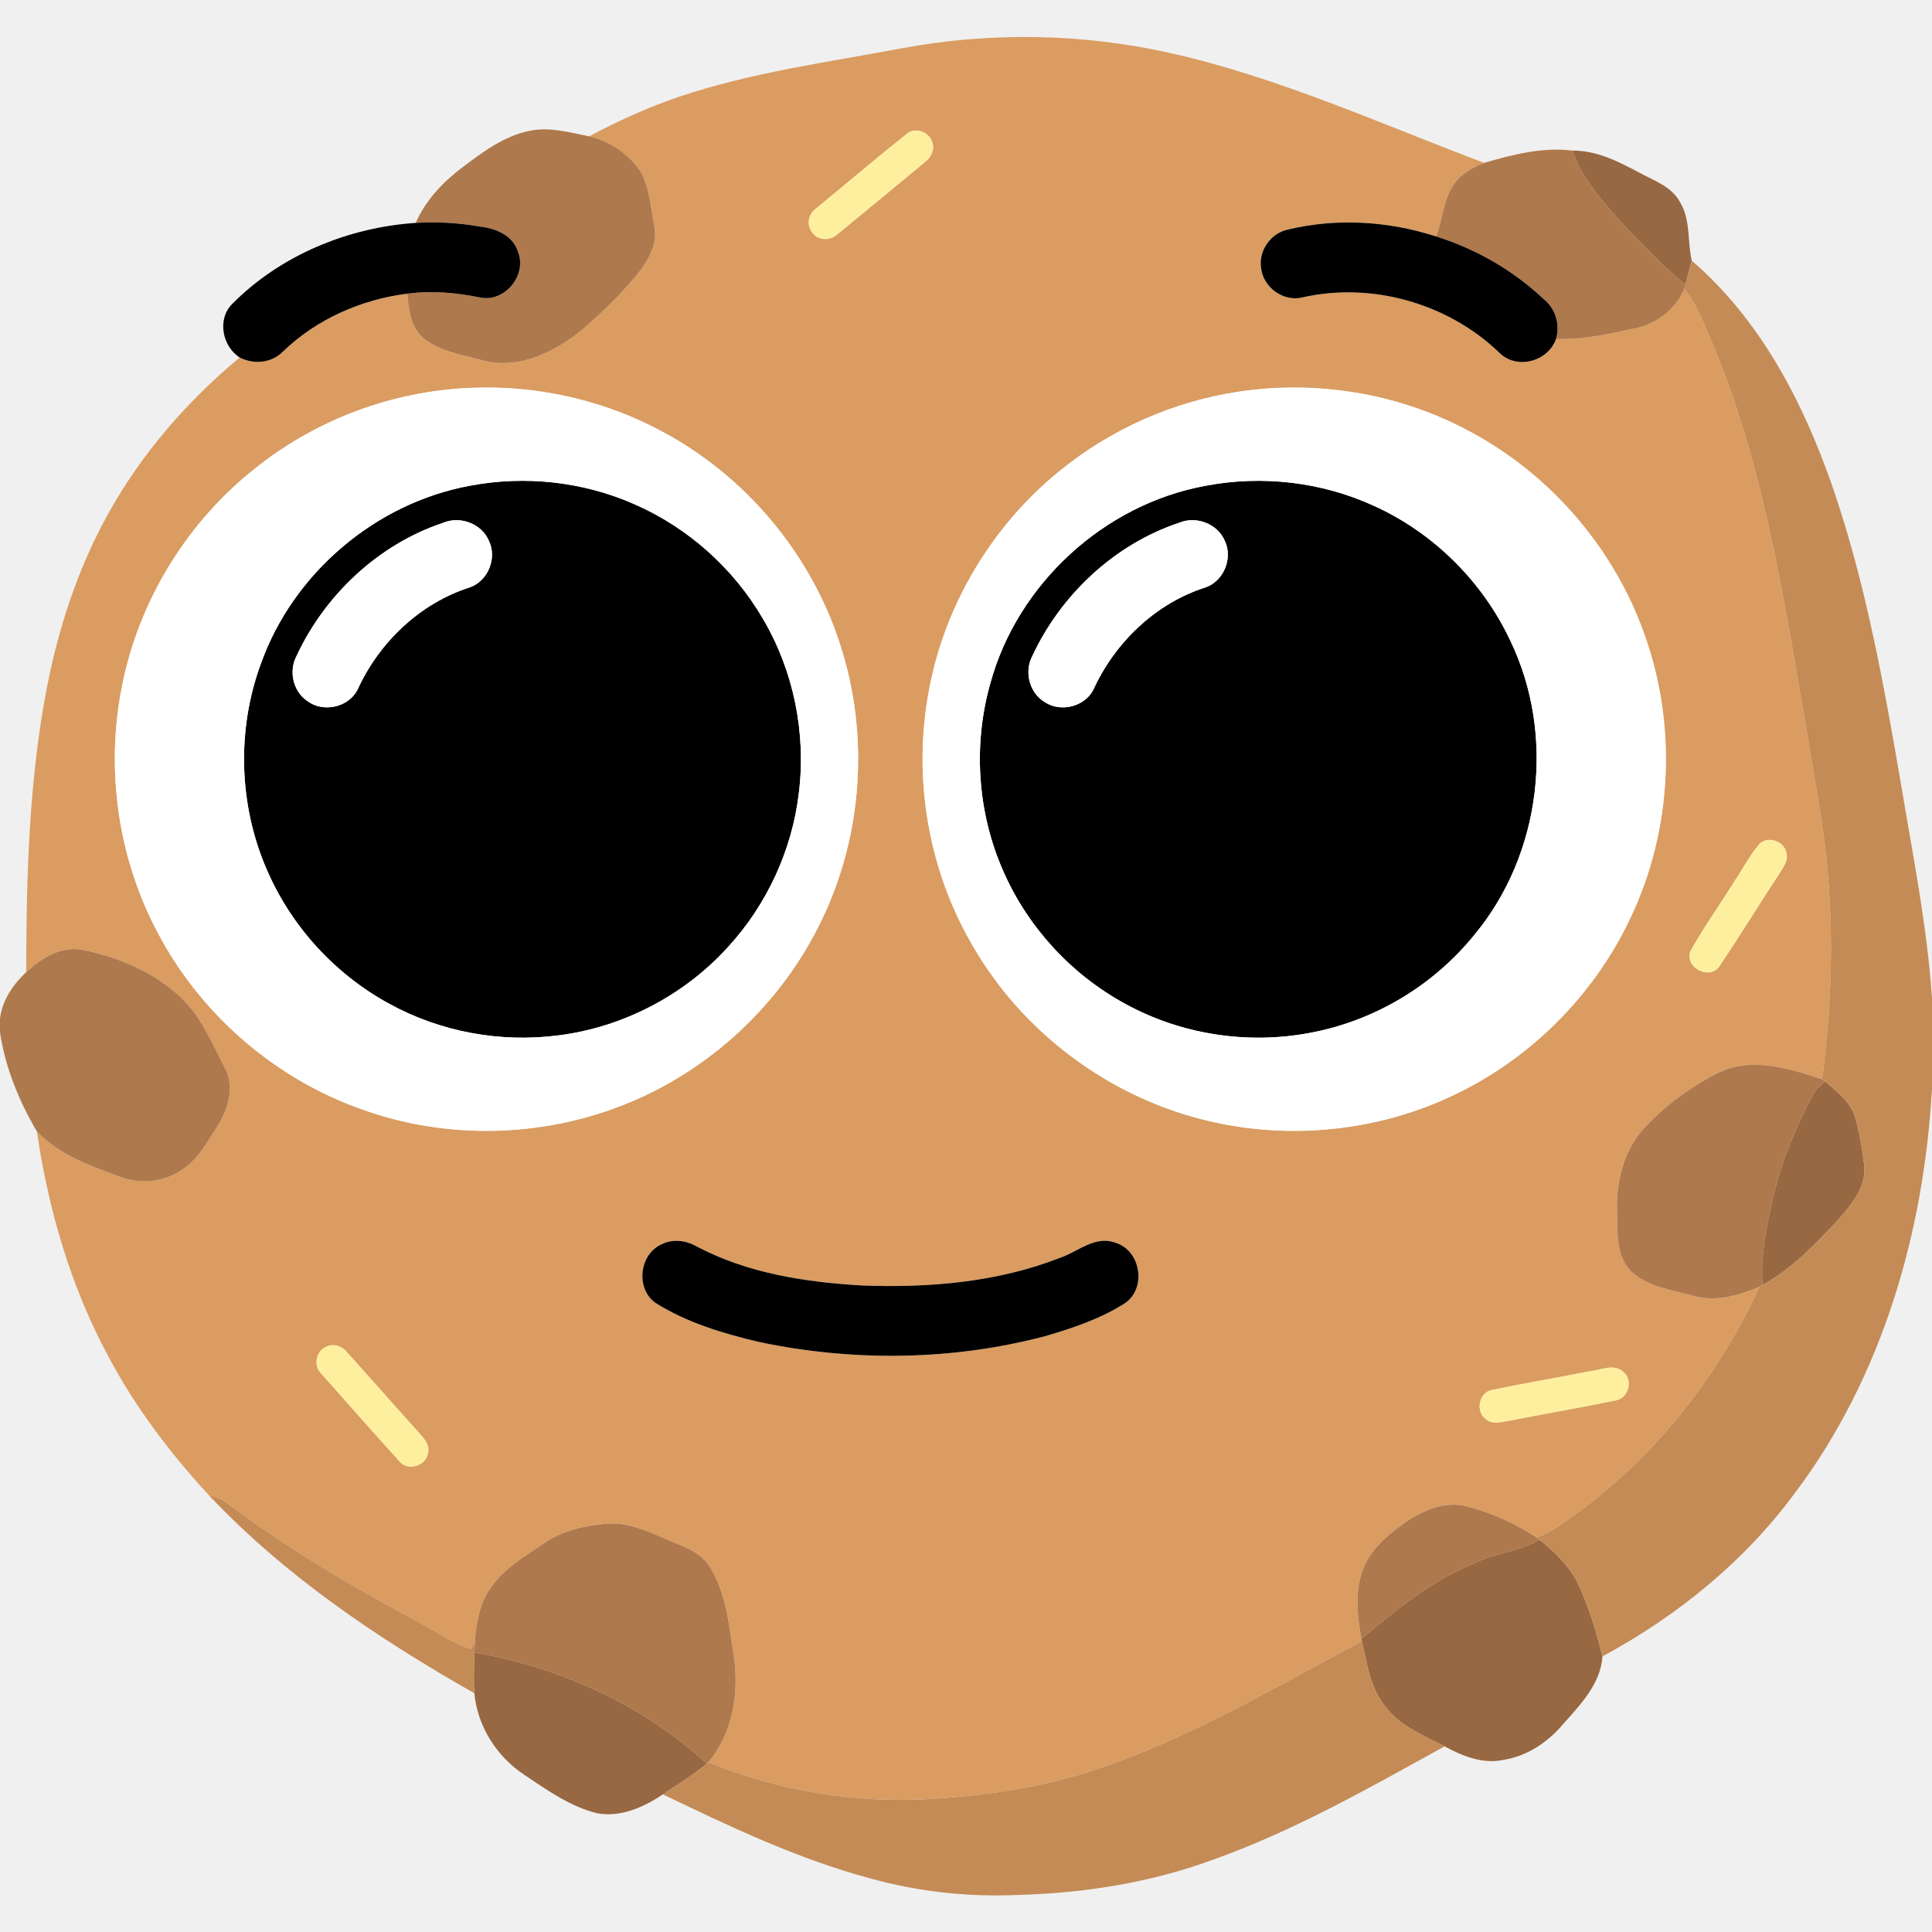
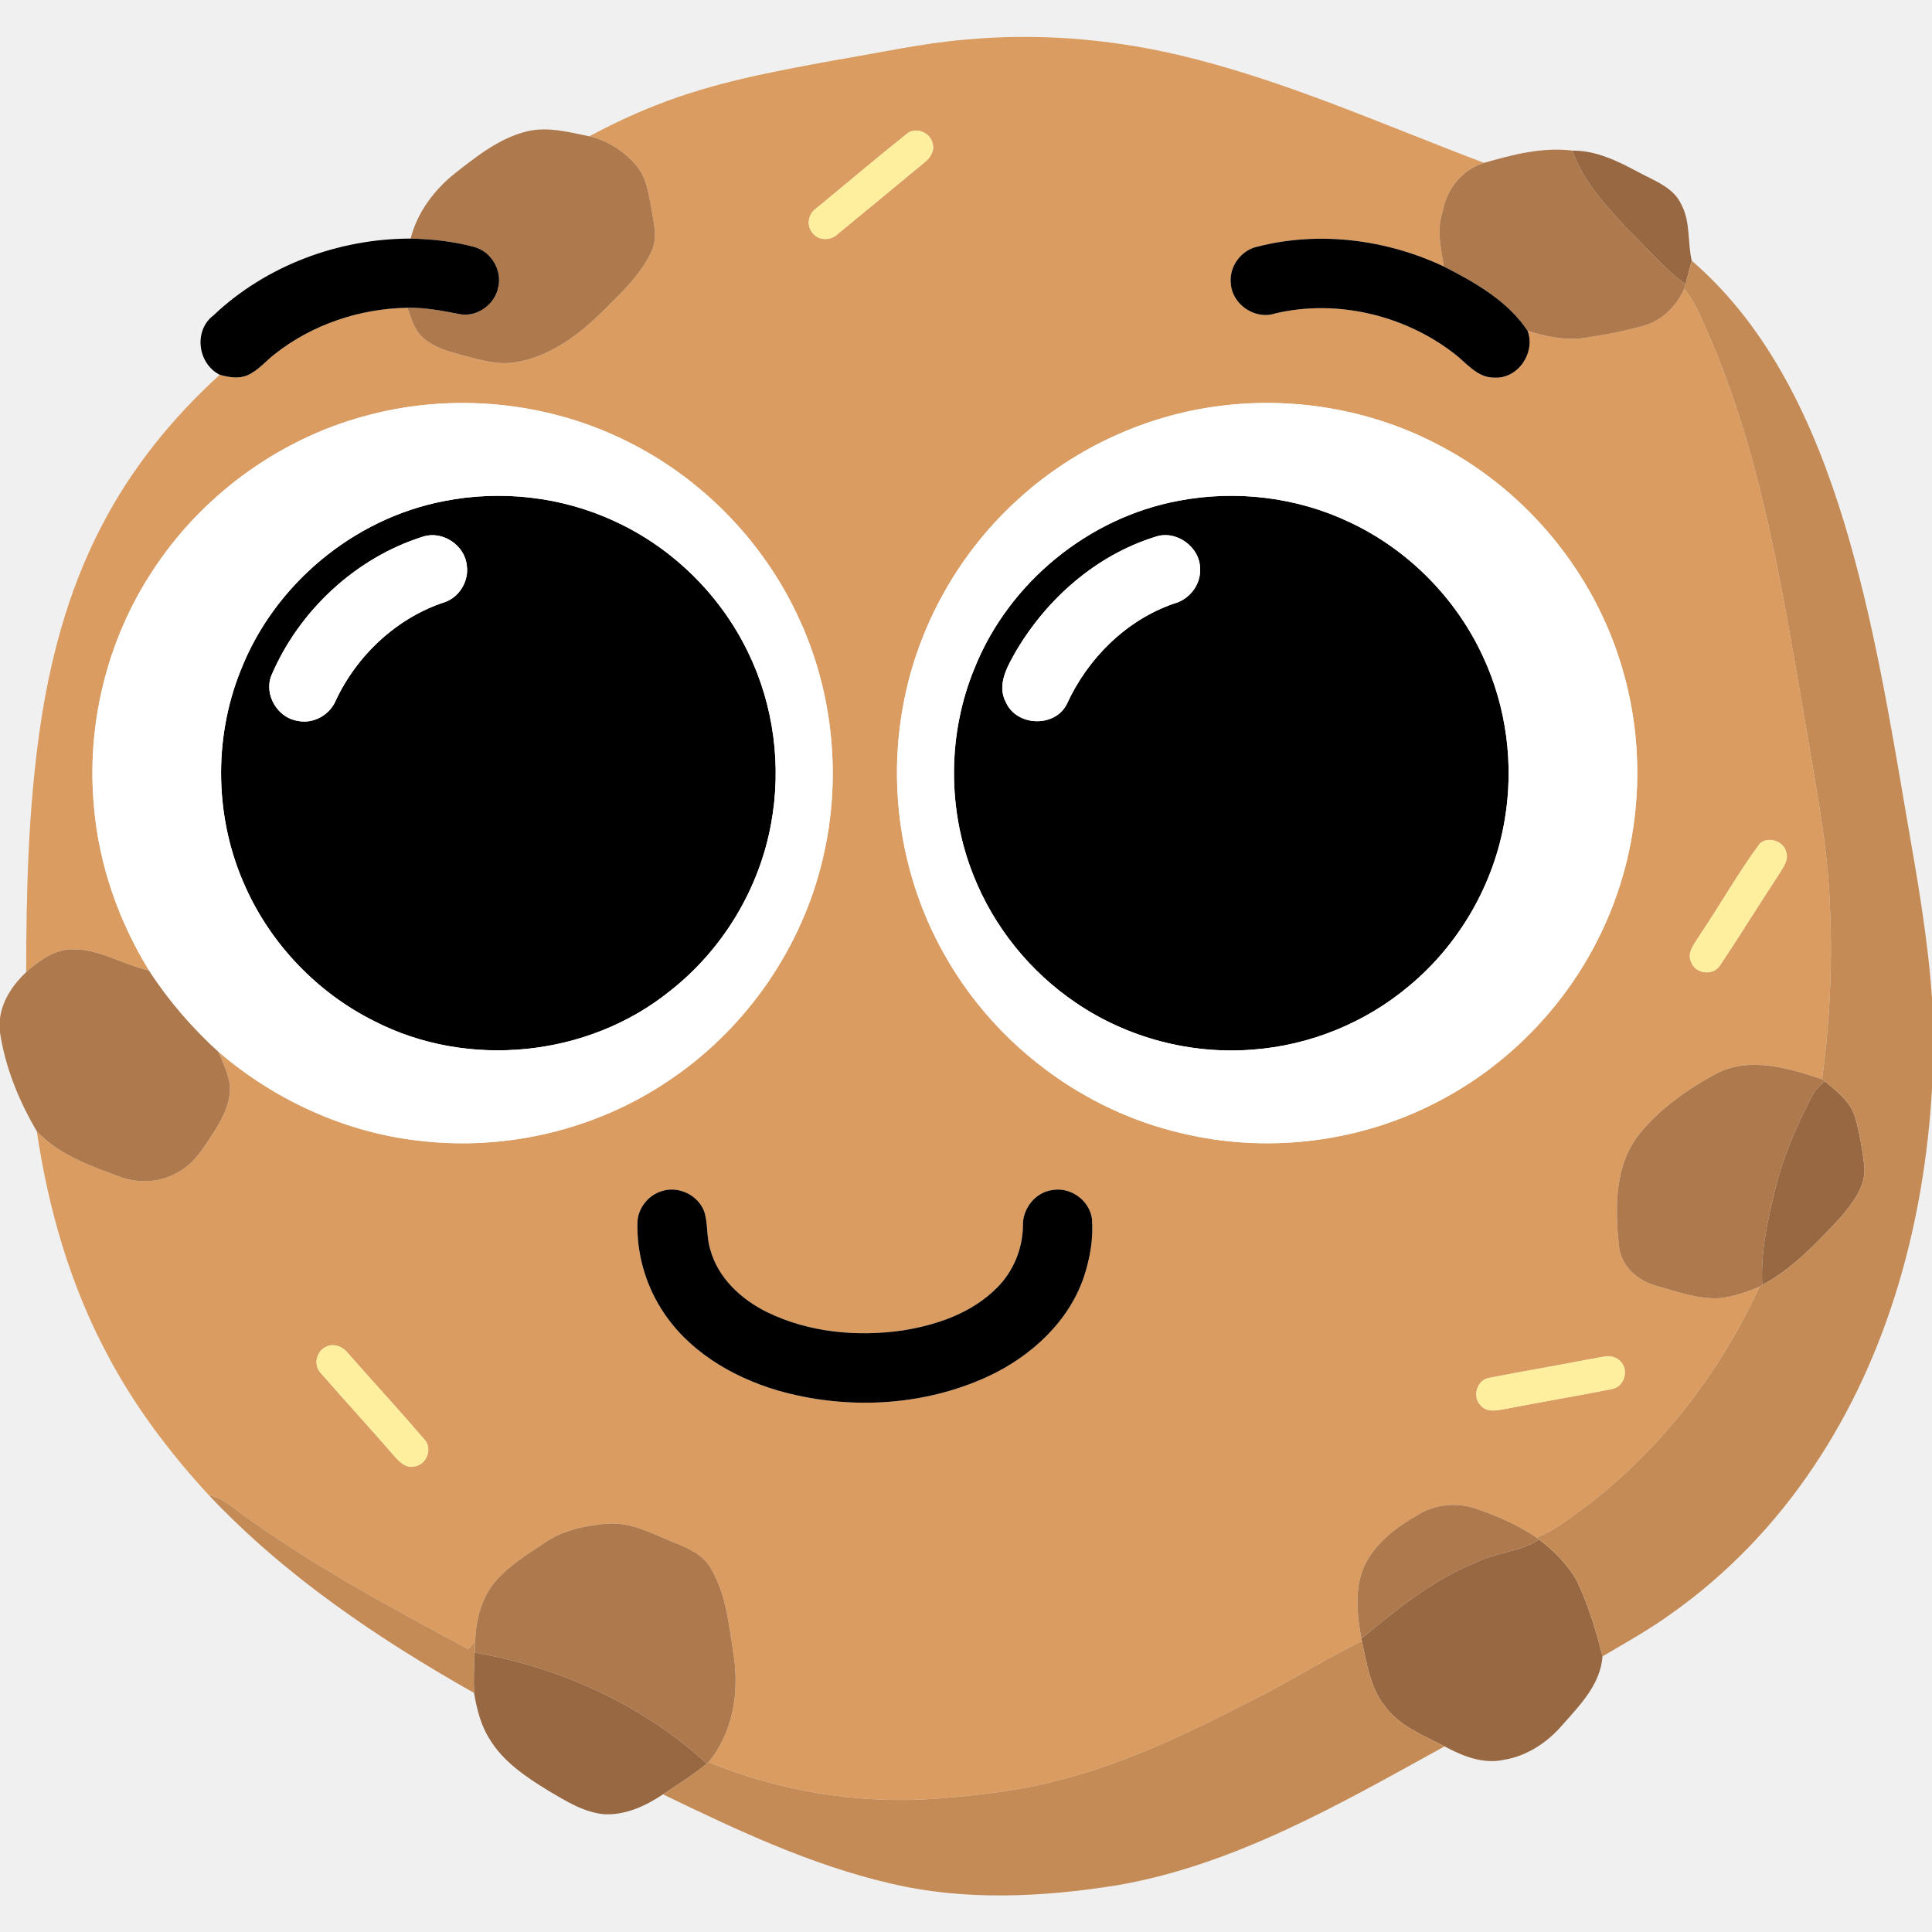
<svg xmlns="http://www.w3.org/2000/svg" width="512pt" height="512pt" viewBox="0 0 512 512" version="1.1">
  <g id="#da9c61ff">
-     <path fill="#da9c61" opacity="1.00" d=" M 239.50 12.70 C 262.82 8.43 286.97 8.87 310.11 14.05 C 338.88 20.51 365.83 32.80 393.31 43.16 C 390.15 44.40 387.00 46.17 385.13 49.12 C 382.39 53.16 382.35 58.23 380.56 62.66 C 368.01 58.59 354.33 57.73 341.47 60.80 C 336.85 61.66 333.44 66.42 334.21 71.08 C 334.77 76.13 340.07 80.02 345.06 78.84 C 363.53 74.60 383.87 80.42 397.46 93.59 C 402.04 98.04 410.27 95.80 412.35 89.85 C 419.05 90.00 425.65 88.73 432.15 87.24 C 438.34 86.33 443.91 82.36 446.38 76.54 C 448.69 79.48 450.34 82.85 451.78 86.30 C 466.73 119.58 472.24 155.96 478.44 191.62 C 480.10 201.97 482.09 212.27 483.45 222.66 C 486.14 243.69 485.63 265.03 482.88 286.03 C 474.15 283.14 464.14 279.98 455.33 284.31 C 448.07 287.98 441.36 292.90 435.81 298.85 C 430.32 304.79 428.29 313.07 428.53 320.99 C 428.72 326.35 428.10 332.64 432.16 336.82 C 436.54 341.12 442.99 341.78 448.64 343.40 C 454.60 345.14 460.77 343.33 466.29 341.01 C 455.88 363.70 440.12 384.10 420.25 399.27 C 416.08 402.26 412.05 405.58 407.24 407.49 C 401.67 403.77 395.41 400.98 388.94 399.24 C 382.58 397.58 376.27 400.55 371.26 404.28 C 367.03 407.32 362.97 411.08 361.14 416.09 C 358.96 421.93 359.71 428.30 360.79 434.29 L 360.91 434.92 C 337.34 447.44 314.20 461.32 288.64 469.51 C 274.85 473.90 260.44 475.94 246.03 476.78 C 226.20 477.89 206.10 474.54 187.73 467.00 C 194.27 459.21 195.92 448.46 194.43 438.64 C 193.18 430.83 192.51 422.58 188.38 415.65 C 186.52 412.37 183.10 410.55 179.72 409.23 C 173.71 406.87 167.77 403.36 161.09 403.77 C 155.11 404.26 148.97 405.56 143.99 409.09 C 138.73 412.67 132.92 416.03 129.50 421.61 C 127.01 425.58 126.20 430.29 125.85 434.90 C 125.57 435.43 125.01 436.49 124.73 437.02 C 118.92 434.98 113.90 431.31 108.45 428.52 C 91.61 419.47 75.15 409.62 59.86 398.11 C 58.54 397.11 56.91 396.71 55.36 396.26 C 45.08 385.08 35.81 372.88 28.70 359.43 C 18.73 340.96 12.81 320.53 9.77 299.83 C 15.74 306.16 24.13 309.03 32.08 311.97 C 37.10 313.77 42.90 313.29 47.47 310.51 C 52.08 307.81 54.76 302.98 57.54 298.61 C 60.35 294.14 62.29 288.33 59.73 283.31 C 57.33 278.47 54.97 273.58 52.03 269.03 C 44.95 259.36 33.42 254.09 21.96 251.73 C 16.23 250.60 10.96 253.89 6.94 257.63 C 7.00 232.30 7.63 206.80 12.50 181.87 C 15.60 166.08 20.68 150.59 28.49 136.48 C 37.30 120.46 49.49 106.41 63.52 94.74 C 67.26 96.67 72.10 96.23 75.06 93.09 C 83.95 84.56 95.75 79.35 107.93 77.83 C 108.32 82.03 108.78 86.83 112.33 89.69 C 116.64 93.24 122.43 93.95 127.64 95.44 C 137.27 98.17 147.02 93.30 154.36 87.34 C 159.51 82.85 164.48 78.09 168.82 72.79 C 171.70 69.20 174.39 64.73 173.40 59.93 C 172.45 55.02 172.20 49.77 169.69 45.34 C 166.53 40.73 161.56 37.36 156.11 36.13 C 163.74 32.09 171.62 28.49 179.80 25.69 C 199.15 19.15 219.50 16.49 239.50 12.70 M 240.38 35.41 C 232.24 41.88 224.33 48.65 216.28 55.24 C 214.23 56.63 213.63 59.68 215.26 61.62 C 216.80 63.82 220.18 63.86 222.02 62.01 C 229.68 55.71 237.34 49.40 244.98 43.07 C 246.52 41.89 247.76 39.97 247.13 37.96 C 246.52 35.12 242.71 33.52 240.38 35.41 M 118.17 103.29 C 99.20 105.33 80.87 113.07 66.20 125.28 C 48.88 139.50 36.66 159.81 32.34 181.82 C 27.77 204.51 31.46 228.80 42.80 249.01 C 54.28 269.77 73.52 286.11 95.92 293.99 C 118.09 302.00 143.15 301.52 165.06 292.87 C 187.96 283.92 207.17 265.99 217.76 243.80 C 228.62 221.36 230.39 194.74 222.71 171.03 C 215.02 146.81 197.49 125.93 174.99 114.11 C 157.71 104.89 137.63 101.16 118.17 103.29 M 328.50 103.77 C 311.09 106.32 294.44 113.69 280.81 124.81 C 262.64 139.55 249.97 160.93 246.00 184.00 C 241.97 206.58 246.08 230.54 257.63 250.37 C 270.70 273.25 293.35 290.35 318.91 296.73 C 341.87 302.53 366.93 299.77 387.97 288.86 C 407.22 279.00 423.03 262.63 432.18 243.04 C 443.18 219.83 444.48 192.26 435.78 168.10 C 427.56 144.82 410.19 124.98 388.25 113.69 C 370.04 104.18 348.80 100.76 328.50 103.77 M 466.43 223.48 C 463.71 226.52 461.94 230.27 459.61 233.60 C 455.81 239.77 451.52 245.68 448.01 252.02 C 446.33 256.51 453.26 259.97 455.80 255.87 C 461.16 247.86 466.21 239.63 471.51 231.57 C 472.55 229.84 474.11 227.91 473.34 225.76 C 472.61 222.89 468.72 221.57 466.43 223.48 M 175.49 329.68 C 169.42 332.24 168.33 341.45 173.71 345.28 C 182.06 350.54 191.67 353.40 201.20 355.65 C 226.15 360.89 252.40 360.60 277.08 354.07 C 284.39 351.92 291.76 349.46 298.20 345.31 C 303.95 341.27 302.29 331.30 295.54 329.32 C 290.23 327.36 285.77 331.66 281.07 333.28 C 264.35 339.85 246.06 341.35 228.25 340.66 C 213.32 339.78 198.02 337.41 184.66 330.34 C 181.91 328.74 178.41 328.26 175.49 329.68 M 86.13 357.08 C 83.68 358.36 83.08 361.98 85.07 363.94 C 91.95 371.70 98.81 379.49 105.77 387.17 C 107.95 390.02 112.97 388.54 113.42 385.05 C 113.97 382.98 112.42 381.32 111.20 379.89 C 104.70 372.69 98.32 365.39 91.82 358.21 C 90.48 356.53 88.00 355.94 86.13 357.08 M 421.29 363.40 C 412.62 365.12 403.89 366.57 395.25 368.39 C 391.83 369.13 390.99 374.22 393.86 376.14 C 395.53 377.56 397.79 376.84 399.73 376.56 C 409.14 374.69 418.62 373.09 428.02 371.15 C 431.46 370.74 432.89 365.89 430.29 363.64 C 427.79 361.23 424.21 363.11 421.29 363.40 Z" />
+     <path fill="#da9c61" opacity="1.00" d=" M 220.96 16.01 C 232.60 14.10 244.14 11.47 255.92 10.49 C 274.63 8.76 293.58 10.22 311.87 14.46 C 339.99 21.02 366.38 33.01 393.30 43.16 C 387.42 44.94 383.34 50.19 382.30 56.14 C 380.69 60.92 381.86 65.84 382.64 70.63 C 367.37 63.44 349.57 61.15 333.14 65.39 C 328.86 66.33 325.71 70.68 326.18 75.04 C 326.46 80.64 332.56 84.84 337.91 83.07 C 354.25 79.22 372.17 83.47 385.39 93.71 C 388.66 96.19 391.47 100.12 395.99 100.07 C 402.27 100.47 406.97 93.49 404.84 87.69 C 409.62 89.12 414.61 90.30 419.63 89.58 C 424.94 88.82 430.23 87.80 435.41 86.38 C 440.38 85.05 444.27 81.14 446.36 76.53 C 448.21 78.88 449.70 81.48 450.84 84.25 C 466.96 119.09 472.49 157.47 479.00 194.97 C 481.08 207.73 483.60 220.45 484.56 233.36 C 485.83 250.92 485.25 268.59 482.86 286.02 C 473.94 283.03 463.61 279.90 454.69 284.60 C 447.16 288.69 439.92 293.79 434.48 300.48 C 427.85 308.76 427.99 320.05 429.03 330.06 C 429.46 335.50 434.08 339.49 439.12 340.81 C 444.64 342.33 450.24 344.47 456.05 344.00 C 459.59 343.56 463.00 342.39 466.27 341.00 C 455.99 363.47 440.45 383.71 420.84 398.82 C 416.45 401.94 412.28 405.52 407.20 407.49 C 402.29 404.11 396.73 401.73 391.12 399.80 C 386.22 398.15 380.70 398.57 376.22 401.18 C 370.45 404.44 364.71 408.60 361.71 414.69 C 358.85 420.81 359.61 427.80 360.78 434.24 L 360.91 434.92 C 352.27 439.12 344.10 444.19 335.61 448.67 C 318.01 457.73 300.16 466.80 280.87 471.72 C 270.15 474.62 259.08 475.77 248.04 476.68 C 227.55 478.16 206.74 474.75 187.74 466.99 C 194.25 459.23 195.92 448.50 194.44 438.71 C 193.17 430.88 192.53 422.58 188.36 415.63 C 186.39 412.11 182.60 410.35 179.01 408.94 C 173.23 406.64 167.47 403.33 161.03 403.78 C 155.33 404.26 149.46 405.40 144.64 408.66 C 140.11 411.69 135.36 414.56 131.68 418.63 C 127.66 423.09 126.09 429.19 125.93 435.07 C 125.31 435.71 124.69 436.36 124.08 437.01 C 103.27 425.88 82.41 414.63 63.32 400.67 C 60.90 398.79 58.45 396.79 55.34 396.23 C 44.91 384.91 35.55 372.52 28.39 358.86 C 18.60 340.53 12.79 320.30 9.76 299.81 C 15.73 306.17 24.13 309.03 32.09 311.97 C 37.10 313.76 42.89 313.29 47.45 310.49 C 51.71 308.12 54.22 303.76 56.81 299.80 C 59.20 295.99 61.47 291.62 60.81 286.97 C 60.25 284.11 59.03 281.43 57.91 278.75 C 72.88 291.58 91.54 300.14 111.18 302.32 C 133.97 305.03 157.66 299.47 176.74 286.70 C 196.72 273.53 211.58 252.81 217.54 229.62 C 223.33 207.49 221.09 183.34 211.18 162.71 C 201.29 141.85 183.79 124.70 162.69 115.31 C 141.96 105.98 117.94 104.26 96.07 110.43 C 73.33 116.73 53.16 131.64 40.34 151.42 C 28.32 169.73 22.84 192.16 24.92 213.95 C 26.25 229.27 31.46 244.12 39.50 257.19 C 32.56 255.70 26.29 251.38 19.01 251.58 C 14.29 251.68 10.33 254.62 6.94 257.62 C 6.96 236.40 7.48 215.11 10.44 194.06 C 13.08 175.29 17.98 156.64 26.75 139.75 C 34.58 124.44 45.55 110.86 58.24 99.32 C 60.59 99.96 63.14 100.45 65.48 99.48 C 68.41 98.25 70.42 95.66 72.90 93.77 C 82.81 85.97 95.39 81.77 107.97 81.57 C 108.96 84.23 109.66 87.17 111.80 89.19 C 114.77 92.13 118.97 93.13 122.86 94.23 C 127.46 95.44 132.23 96.89 137.02 95.93 C 145.85 94.35 153.34 88.81 159.58 82.63 C 164.43 77.78 169.70 73.00 172.62 66.68 C 174.38 63.07 173.23 59.02 172.63 55.30 C 171.88 51.45 171.38 47.29 168.84 44.14 C 165.61 40.20 161.13 37.26 156.15 36.12 C 161.88 33.07 167.75 30.27 173.80 27.91 C 188.92 21.88 205.01 18.95 220.96 16.01 M 240.37 35.42 C 232.24 41.89 224.32 48.65 216.28 55.24 C 214.22 56.65 213.63 59.72 215.29 61.67 C 216.84 63.80 220.14 63.86 221.97 62.05 C 229.65 55.74 237.32 49.41 244.97 43.07 C 246.51 41.89 247.76 39.97 247.13 37.96 C 246.52 35.11 242.71 33.52 240.37 35.42 M 321.55 107.81 C 302.03 110.63 283.48 119.57 269.06 133.01 C 253.23 147.64 242.42 167.62 239.01 188.91 C 235.32 211.13 239.52 234.58 250.90 254.04 C 264.17 277.07 287.19 294.32 313.12 300.31 C 335.27 305.66 359.28 302.92 379.63 292.67 C 400.11 282.51 416.75 264.91 425.81 243.93 C 434.97 222.98 436.40 198.80 429.85 176.90 C 422.53 151.95 404.77 130.29 381.76 118.19 C 363.49 108.40 342.04 104.82 321.55 107.81 M 466.39 223.53 C 460.68 231.22 455.97 239.65 450.60 247.59 C 449.31 249.82 446.91 252.22 448.17 254.99 C 449.30 258.09 454.06 258.70 455.82 255.84 C 461.18 247.85 466.20 239.64 471.49 231.62 C 472.51 229.88 474.09 227.97 473.36 225.82 C 472.67 222.90 468.67 221.53 466.39 223.53 M 175.48 315.63 C 171.83 316.68 169.02 320.18 168.93 323.99 C 168.73 332.01 170.96 340.07 175.24 346.86 C 182.08 357.82 193.79 364.82 205.94 368.44 C 224.21 373.72 244.48 372.77 261.82 364.77 C 273.17 359.50 283.28 350.31 287.30 338.21 C 288.89 333.34 289.79 328.15 289.38 323.02 C 288.77 318.21 283.85 314.57 279.07 315.35 C 274.41 315.86 270.89 320.33 271.09 324.96 C 270.98 331.02 268.53 336.96 264.23 341.24 C 257.60 347.97 248.25 351.17 239.10 352.60 C 227.05 354.31 214.30 353.11 203.28 347.73 C 196.43 344.37 190.26 338.66 188.22 331.11 C 187.19 327.86 187.66 324.36 186.64 321.12 C 185.07 316.76 179.89 314.23 175.48 315.63 M 86.15 357.05 C 83.70 358.34 83.07 361.94 85.06 363.92 C 91.41 371.21 97.95 378.34 104.30 385.64 C 105.72 387.25 107.52 389.25 109.94 388.61 C 113.11 388.10 114.71 383.78 112.44 381.43 C 105.83 373.74 98.97 366.27 92.27 358.68 C 90.88 356.81 88.29 355.78 86.15 357.05 M 421.14 360.23 C 412.43 361.92 403.67 363.37 394.97 365.10 C 391.47 365.38 389.95 370.20 392.49 372.54 C 394.16 374.45 396.82 373.73 398.99 373.37 C 408.31 371.53 417.69 370.03 426.99 368.13 C 430.44 367.76 431.88 362.93 429.31 360.66 C 427.09 358.40 423.80 359.93 421.14 360.23 Z" />
  </g>
  <g id="#ae794dff">
-     <path fill="#ae794d" opacity="1.00" d=" M 140.44 34.65 C 145.71 33.59 150.97 35.09 156.11 36.13 C 161.56 37.36 166.53 40.73 169.69 45.34 C 172.20 49.77 172.45 55.02 173.40 59.93 C 174.39 64.73 171.70 69.20 168.82 72.79 C 164.48 78.09 159.51 82.85 154.36 87.34 C 147.02 93.30 137.27 98.17 127.64 95.44 C 122.43 93.95 116.64 93.24 112.33 89.69 C 108.78 86.83 108.32 82.03 107.93 77.83 C 114.37 76.95 120.88 77.55 127.22 78.84 C 133.77 80.21 139.75 72.90 137.27 66.73 C 135.93 62.31 131.27 60.48 127.07 60.03 C 121.50 59.05 115.82 58.73 110.17 59.07 C 112.78 53.09 117.36 48.26 122.51 44.37 C 127.93 40.28 133.62 35.99 140.44 34.65 Z" />
-     <path fill="#ae794d" opacity="1.00" d=" M 393.31 43.16 C 400.89 40.98 408.71 38.92 416.67 39.91 C 419.47 48.09 425.65 54.37 431.27 60.69 C 436.30 65.69 441.06 71.03 446.69 75.39 C 446.61 75.67 446.45 76.25 446.38 76.54 C 443.91 82.36 438.34 86.33 432.15 87.24 C 425.65 88.73 419.05 90.00 412.35 89.85 C 413.53 85.92 412.15 81.61 408.91 79.10 C 400.86 71.56 391.07 65.94 380.56 62.66 C 382.35 58.23 382.39 53.16 385.13 49.12 C 387.00 46.17 390.15 44.40 393.31 43.16 Z" />
-     <path fill="#ae794d" opacity="1.00" d=" M 6.94 257.63 C 10.96 253.89 16.23 250.60 21.96 251.73 C 33.42 254.09 44.95 259.36 52.03 269.03 C 54.97 273.58 57.33 278.47 59.73 283.31 C 62.29 288.33 60.35 294.14 57.54 298.61 C 54.76 302.98 52.08 307.81 47.47 310.51 C 42.90 313.29 37.10 313.77 32.08 311.97 C 24.13 309.03 15.74 306.16 9.77 299.83 C 5.02 291.76 1.36 282.84 0.00 273.54 L 0.00 269.92 C 0.60 265.06 3.45 260.91 6.94 257.63 Z" />
-     <path fill="#ae794d" opacity="1.00" d=" M 455.33 284.31 C 464.14 279.98 474.15 283.14 482.88 286.03 C 483.07 286.16 483.44 286.43 483.63 286.57 C 482.38 287.66 481.07 288.76 480.33 290.29 C 475.88 298.75 472.16 307.65 469.97 316.98 C 468.22 324.69 466.46 332.55 467.10 340.51 C 466.90 340.63 466.49 340.89 466.29 341.01 C 460.77 343.33 454.60 345.14 448.64 343.40 C 442.99 341.78 436.54 341.12 432.16 336.82 C 428.10 332.64 428.72 326.35 428.53 320.99 C 428.29 313.07 430.32 304.79 435.81 298.85 C 441.36 292.90 448.07 287.98 455.33 284.31 Z" />
-     <path fill="#ae794d" opacity="1.00" d=" M 371.26 404.28 C 376.27 400.55 382.58 397.58 388.94 399.24 C 395.41 400.98 401.67 403.77 407.24 407.49 L 407.98 408.04 C 402.54 411.28 395.97 411.52 390.38 414.44 C 379.22 418.93 369.94 426.70 360.79 434.29 C 359.71 428.30 358.96 421.93 361.14 416.09 C 362.97 411.08 367.03 407.32 371.26 404.28 Z" />
-     <path fill="#ae794d" opacity="1.00" d=" M 143.99 409.09 C 148.97 405.56 155.11 404.26 161.09 403.77 C 167.77 403.36 173.71 406.87 179.72 409.23 C 183.10 410.55 186.52 412.37 188.38 415.65 C 192.51 422.58 193.18 430.83 194.43 438.64 C 195.92 448.46 194.27 459.21 187.73 467.00 L 187.33 467.39 C 170.31 451.76 148.41 441.83 125.73 437.94 C 125.76 437.18 125.82 435.66 125.85 434.90 C 126.20 430.29 127.01 425.58 129.50 421.61 C 132.92 416.03 138.73 412.67 143.99 409.09 Z" />
+     <path fill="#ae794d" opacity="1.00" d=" M 139.80 34.78 C 145.27 33.50 150.79 35.04 156.15 36.12 C 161.13 37.26 165.61 40.20 168.84 44.14 C 171.38 47.29 171.88 51.45 172.63 55.30 C 173.23 59.02 174.38 63.07 172.62 66.68 C 169.70 73.00 164.43 77.78 159.58 82.63 C 153.34 88.81 145.85 94.35 137.02 95.93 C 132.23 96.89 127.46 95.44 122.86 94.23 C 118.97 93.13 114.77 92.13 111.80 89.19 C 109.66 87.17 108.96 84.23 107.97 81.57 C 112.74 81.45 117.43 82.41 122.09 83.29 C 126.65 84.01 131.27 80.52 132.06 76.01 C 133.08 71.48 130.06 66.54 125.55 65.42 C 120.10 63.94 114.45 63.36 108.82 63.23 C 110.60 56.20 115.13 50.22 120.76 45.78 C 126.52 41.26 132.53 36.50 139.80 34.78 Z" />
+     <path fill="#ae794d" opacity="1.00" d=" M 393.30 43.16 C 400.89 40.97 408.73 38.93 416.69 39.91 C 419.41 47.83 425.27 54.07 430.76 60.18 C 436.05 65.25 440.78 70.96 446.68 75.36 C 446.60 75.65 446.44 76.24 446.36 76.53 C 444.27 81.14 440.38 85.05 435.41 86.38 C 430.23 87.80 424.94 88.82 419.63 89.58 C 414.61 90.30 409.62 89.12 404.84 87.69 C 399.60 79.78 390.92 74.86 382.64 70.63 C 381.86 65.84 380.69 60.92 382.30 56.14 C 383.34 50.19 387.42 44.94 393.30 43.16 Z" />
+     <path fill="#ae794d" opacity="1.00" d=" M 6.94 257.62 C 10.33 254.62 14.29 251.68 19.01 251.58 C 26.29 251.38 32.56 255.70 39.50 257.19 C 44.65 265.15 50.91 272.36 57.91 278.75 C 59.03 281.43 60.25 284.11 60.81 286.97 C 61.47 291.62 59.20 295.99 56.81 299.80 C 54.22 303.76 51.71 308.12 47.45 310.49 C 42.89 313.29 37.10 313.76 32.09 311.97 C 24.13 309.03 15.73 306.17 9.76 299.81 C 5.03 291.77 1.39 282.88 0.00 273.62 L 0.00 269.81 C 0.66 265.00 3.48 260.88 6.94 257.62 Z" />
+     <path fill="#ae794d" opacity="1.00" d=" M 454.69 284.60 C 463.61 279.90 473.94 283.03 482.86 286.02 C 483.05 286.16 483.43 286.42 483.62 286.55 C 482.36 287.66 481.04 288.76 480.31 290.31 C 476.11 298.27 472.54 306.62 470.40 315.39 C 468.37 323.60 466.56 332.02 467.02 340.53 C 466.83 340.65 466.46 340.88 466.27 341.00 C 463.00 342.39 459.59 343.56 456.05 344.00 C 450.24 344.47 444.64 342.33 439.12 340.81 C 434.08 339.49 429.46 335.50 429.03 330.06 C 427.99 320.05 427.85 308.76 434.48 300.48 C 439.92 293.79 447.16 288.69 454.69 284.60 Z" />
+     <path fill="#ae794d" opacity="1.00" d=" M 376.22 401.18 C 380.70 398.57 386.22 398.15 391.12 399.80 C 396.73 401.73 402.29 404.11 407.20 407.49 L 407.93 408.02 C 402.80 411.28 396.46 411.38 391.08 414.10 C 379.66 418.63 370.18 426.56 360.78 434.24 C 359.61 427.80 358.85 420.81 361.71 414.69 C 364.71 408.60 370.45 404.44 376.22 401.18 Z" />
+     <path fill="#ae794d" opacity="1.00" d=" M 144.64 408.66 C 149.46 405.40 155.33 404.26 161.03 403.78 C 167.47 403.33 173.23 406.64 179.01 408.94 C 182.60 410.35 186.39 412.11 188.36 415.63 C 192.53 422.58 193.17 430.88 194.44 438.71 C 195.92 448.50 194.25 459.23 187.74 466.99 L 187.32 467.38 C 170.31 451.77 148.45 441.87 125.78 437.95 C 125.82 437.23 125.89 435.79 125.93 435.07 C 126.09 429.19 127.66 423.09 131.68 418.63 C 135.36 414.56 140.11 411.69 144.64 408.66 Z" />
  </g>
  <g id="#feef9eff">
-     <path fill="#feef9e" opacity="1.00" d=" M 240.38 35.41 C 242.71 33.52 246.52 35.12 247.13 37.96 C 247.76 39.97 246.52 41.89 244.98 43.07 C 237.34 49.40 229.68 55.71 222.02 62.01 C 220.18 63.86 216.80 63.82 215.26 61.62 C 213.63 59.68 214.23 56.63 216.28 55.24 C 224.33 48.65 232.24 41.88 240.38 35.41 Z" />
-     <path fill="#feef9e" opacity="1.00" d=" M 466.43 223.48 C 468.72 221.57 472.61 222.89 473.34 225.76 C 474.11 227.91 472.55 229.84 471.51 231.57 C 466.21 239.63 461.16 247.86 455.80 255.87 C 453.26 259.97 446.33 256.51 448.01 252.02 C 451.52 245.68 455.81 239.77 459.61 233.60 C 461.94 230.27 463.71 226.52 466.43 223.48 Z" />
-     <path fill="#feef9e" opacity="1.00" d=" M 86.13 357.08 C 88.00 355.94 90.48 356.53 91.82 358.21 C 98.32 365.39 104.70 372.69 111.20 379.89 C 112.42 381.32 113.97 382.98 113.42 385.05 C 112.97 388.54 107.95 390.02 105.77 387.17 C 98.81 379.49 91.95 371.70 85.07 363.94 C 83.08 361.98 83.68 358.36 86.13 357.08 Z" />
-     <path fill="#feef9e" opacity="1.00" d=" M 421.29 363.40 C 424.21 363.11 427.79 361.23 430.29 363.64 C 432.89 365.89 431.46 370.74 428.02 371.15 C 418.62 373.09 409.14 374.69 399.73 376.56 C 397.79 376.84 395.53 377.56 393.86 376.14 C 390.99 374.22 391.83 369.13 395.25 368.39 C 403.89 366.57 412.62 365.12 421.29 363.40 Z" />
+     <path fill="#feef9e" opacity="1.00" d=" M 240.37 35.42 C 242.71 33.52 246.52 35.11 247.13 37.96 C 247.76 39.97 246.51 41.89 244.97 43.07 C 237.32 49.41 229.65 55.74 221.97 62.05 C 220.14 63.86 216.84 63.80 215.29 61.67 C 213.63 59.72 214.22 56.65 216.28 55.24 C 224.32 48.65 232.24 41.89 240.37 35.42 Z" />
+     <path fill="#feef9e" opacity="1.00" d=" M 466.39 223.53 C 468.67 221.53 472.67 222.90 473.36 225.82 C 474.09 227.97 472.51 229.88 471.49 231.62 C 466.20 239.64 461.18 247.85 455.82 255.84 C 454.06 258.70 449.30 258.09 448.17 254.99 C 446.91 252.22 449.31 249.82 450.60 247.59 C 455.97 239.65 460.68 231.22 466.39 223.53 Z" />
+     <path fill="#feef9e" opacity="1.00" d=" M 86.15 357.05 C 88.29 355.78 90.88 356.81 92.27 358.68 C 98.97 366.27 105.83 373.74 112.44 381.43 C 114.71 383.78 113.11 388.10 109.94 388.61 C 107.52 389.25 105.72 387.25 104.30 385.64 C 97.95 378.34 91.41 371.21 85.06 363.92 C 83.07 361.94 83.70 358.34 86.15 357.05 Z" />
+     <path fill="#feef9e" opacity="1.00" d=" M 421.14 360.23 C 423.80 359.93 427.09 358.40 429.31 360.66 C 431.88 362.93 430.44 367.76 426.99 368.13 C 417.69 370.03 408.31 371.53 398.99 373.37 C 396.82 373.73 394.16 374.45 392.49 372.54 C 389.95 370.20 391.47 365.38 394.97 365.10 C 403.67 363.37 412.43 361.92 421.14 360.23 Z" />
  </g>
  <g id="#986842ff">
-     <path fill="#986842" opacity="1.00" d=" M 416.67 39.91 C 423.05 39.83 428.86 42.77 434.34 45.71 C 438.26 47.85 443.04 49.42 445.26 53.62 C 448.07 58.32 447.16 63.98 448.33 69.08 C 447.75 71.17 447.19 73.28 446.69 75.39 C 441.06 71.03 436.30 65.69 431.27 60.69 C 425.65 54.37 419.47 48.09 416.67 39.91 Z" />
-     <path fill="#986842" opacity="1.00" d=" M 480.33 290.29 C 481.07 288.76 482.38 287.66 483.63 286.57 C 486.85 289.28 490.54 292.04 491.70 296.31 C 492.86 300.45 493.57 304.72 494.07 308.99 C 494.60 314.36 490.92 318.85 487.66 322.70 C 481.46 329.32 475.18 336.14 467.10 340.51 C 466.46 332.55 468.22 324.69 469.97 316.98 C 472.16 307.65 475.88 298.75 480.33 290.29 Z" />
-     <path fill="#986842" opacity="1.00" d=" M 407.98 408.04 C 411.66 410.99 415.18 414.30 417.56 418.42 C 420.83 424.89 422.91 431.94 424.68 438.95 C 424.16 446.34 418.74 451.84 414.10 457.07 C 410.12 461.74 404.70 465.38 398.56 466.36 C 393.06 467.60 387.59 465.39 382.83 462.81 C 377.37 459.97 371.32 457.60 367.40 452.61 C 363.19 447.67 362.25 441.04 360.91 434.92 L 360.79 434.29 C 369.94 426.70 379.22 418.93 390.38 414.44 C 395.97 411.52 402.54 411.28 407.98 408.04 Z" />
-     <path fill="#986842" opacity="1.00" d=" M 125.73 437.94 C 148.41 441.83 170.31 451.76 187.33 467.39 C 183.68 470.41 179.62 472.89 175.69 475.53 C 170.60 478.92 164.44 481.70 158.20 480.52 C 151.01 478.73 144.84 474.30 138.78 470.23 C 131.54 465.38 126.53 457.45 125.71 448.73 C 125.47 445.13 125.61 441.53 125.73 437.94 Z" />
+     <path fill="#986842" opacity="1.00" d=" M 416.69 39.91 C 423.06 39.85 428.87 42.77 434.34 45.70 C 438.49 47.93 443.57 49.68 445.63 54.31 C 448.03 58.90 447.18 64.24 448.34 69.11 C 447.75 71.18 447.20 73.26 446.68 75.36 C 440.78 70.96 436.05 65.25 430.76 60.18 C 425.27 54.07 419.41 47.83 416.69 39.91 Z" />
+     <path fill="#986842" opacity="1.00" d=" M 480.31 290.31 C 481.04 288.76 482.36 287.66 483.62 286.55 C 486.83 289.26 490.51 292.03 491.69 296.27 C 492.85 300.42 493.56 304.69 494.06 308.97 C 494.60 314.35 490.93 318.87 487.67 322.73 C 481.46 329.38 475.12 336.17 467.02 340.53 C 466.56 332.02 468.37 323.60 470.40 315.39 C 472.54 306.62 476.11 298.27 480.31 290.31 Z" />
+     <path fill="#986842" opacity="1.00" d=" M 407.93 408.02 C 411.88 411.07 415.54 414.66 417.94 419.08 C 420.93 425.41 423.00 432.17 424.68 438.96 C 424.15 446.36 418.72 451.86 414.07 457.11 C 410.08 461.77 404.67 465.39 398.53 466.37 C 393.03 467.59 387.58 465.37 382.82 462.81 C 377.37 459.96 371.29 457.63 367.39 452.62 C 363.19 447.68 362.24 441.04 360.91 434.92 L 360.78 434.24 C 370.18 426.56 379.66 418.63 391.08 414.10 C 396.46 411.38 402.80 411.28 407.93 408.02 Z" />
+     <path fill="#986842" opacity="1.00" d=" M 125.78 437.95 C 148.45 441.87 170.31 451.77 187.32 467.38 C 183.68 470.41 179.62 472.88 175.70 475.52 C 171.05 478.64 165.63 481.13 159.92 480.78 C 154.59 480.21 149.94 477.28 145.43 474.62 C 139.53 471.00 133.49 467.01 129.82 460.99 C 127.43 457.28 126.37 452.94 125.63 448.65 C 125.48 445.08 125.63 441.51 125.78 437.95 Z" />
  </g>
  <g id="#000000ff">
-     <path fill="#000000" opacity="1.00" d=" M 61.57 80.51 C 74.35 67.64 92.17 60.28 110.17 59.07 C 115.82 58.73 121.50 59.05 127.07 60.03 C 131.27 60.48 135.93 62.31 137.27 66.73 C 139.75 72.90 133.77 80.21 127.22 78.84 C 120.88 77.55 114.37 76.95 107.93 77.83 C 95.75 79.35 83.95 84.56 75.06 93.09 C 72.10 96.23 67.26 96.67 63.52 94.74 C 58.86 91.72 57.50 84.57 61.57 80.51 Z" />
-     <path fill="#000000" opacity="1.00" d=" M 341.47 60.80 C 354.33 57.73 368.01 58.59 380.56 62.66 C 391.07 65.94 400.86 71.56 408.91 79.10 C 412.15 81.61 413.53 85.92 412.35 89.85 C 410.27 95.80 402.04 98.04 397.46 93.59 C 383.87 80.42 363.53 74.60 345.06 78.84 C 340.07 80.02 334.77 76.13 334.21 71.08 C 333.44 66.42 336.85 61.66 341.47 60.80 Z" />
-     <path fill="#000000" opacity="1.00" d=" M 124.55 128.72 C 139.13 125.94 154.55 127.62 168.13 133.62 C 182.31 139.81 194.41 150.62 202.19 163.99 C 210.31 177.76 213.66 194.23 211.71 210.09 C 209.94 225.24 203.24 239.74 192.93 250.98 C 181.34 263.75 165.14 272.22 148.03 274.38 C 132.69 276.39 116.73 273.48 103.17 266.02 C 88.94 258.28 77.39 245.75 70.90 230.91 C 63.26 213.70 62.63 193.53 69.14 175.87 C 77.68 151.89 99.52 133.31 124.55 128.72 M 117.38 138.57 C 100.31 144.27 86.09 157.65 78.56 173.90 C 76.48 177.86 77.65 183.17 81.37 185.72 C 85.57 188.96 92.39 187.50 94.78 182.72 C 100.47 170.21 111.31 159.86 124.49 155.66 C 129.31 154.00 131.79 147.91 129.57 143.33 C 127.66 138.75 121.90 136.63 117.38 138.57 Z" />
-     <path fill="#000000" opacity="1.00" d=" M 319.51 128.73 C 334.41 125.88 350.19 127.69 363.99 134.00 C 379.80 141.11 392.85 154.05 400.22 169.72 C 412.31 194.71 408.51 226.36 390.75 247.71 C 379.90 261.17 364.16 270.59 347.15 273.72 C 330.60 276.87 312.98 274.15 298.20 266.03 C 283.99 258.31 272.43 245.80 265.93 230.98 C 259.01 215.41 257.80 197.42 262.46 181.05 C 269.65 154.71 292.66 133.62 319.51 128.73 M 312.46 138.55 C 295.37 144.23 281.13 157.61 273.58 173.85 C 271.34 178.05 272.82 183.74 276.98 186.13 C 281.17 188.83 287.41 187.28 289.72 182.83 C 295.43 170.29 306.26 159.86 319.49 155.66 C 324.33 153.99 326.81 147.86 324.56 143.28 C 322.63 138.76 316.94 136.65 312.46 138.55 Z" />
-     <path fill="#000000" opacity="1.00" d=" M 175.49 329.68 C 178.41 328.26 181.91 328.74 184.66 330.34 C 198.02 337.41 213.32 339.78 228.25 340.66 C 246.06 341.35 264.35 339.85 281.07 333.28 C 285.77 331.66 290.23 327.36 295.54 329.32 C 302.29 331.30 303.95 341.27 298.20 345.31 C 291.76 349.46 284.39 351.92 277.08 354.07 C 252.40 360.60 226.15 360.89 201.20 355.65 C 191.67 353.40 182.06 350.54 173.71 345.28 C 168.33 341.45 169.42 332.24 175.49 329.68 Z" />
+     <path fill="#000000" opacity="1.00" d=" M 56.56 83.59 C 70.49 70.38 89.70 63.23 108.82 63.23 C 114.45 63.36 120.10 63.94 125.55 65.42 C 130.06 66.54 133.08 71.48 132.06 76.01 C 131.27 80.52 126.65 84.01 122.09 83.29 C 117.43 82.41 112.74 81.45 107.97 81.57 C 95.39 81.77 82.81 85.97 72.90 93.77 C 70.42 95.66 68.41 98.25 65.48 99.48 C 63.14 100.45 60.59 99.96 58.24 99.32 C 52.39 96.36 51.24 87.63 56.56 83.59 Z" />
+     <path fill="#000000" opacity="1.00" d=" M 333.14 65.39 C 349.57 61.15 367.37 63.44 382.64 70.63 C 390.92 74.86 399.60 79.78 404.84 87.69 C 406.97 93.49 402.27 100.47 395.99 100.07 C 391.47 100.12 388.66 96.19 385.39 93.71 C 372.17 83.47 354.25 79.22 337.91 83.07 C 332.56 84.84 326.46 80.64 326.18 75.04 C 325.71 70.68 328.86 66.33 333.14 65.39 Z" />
+     <path fill="#000000" opacity="1.00" d=" M 117.55 132.82 C 132.74 129.79 148.88 131.60 162.93 138.16 C 178.21 145.16 190.88 157.65 198.20 172.77 C 205.08 186.83 207.20 203.10 204.31 218.47 C 201.12 235.79 191.40 251.78 177.54 262.63 C 155.85 280.14 123.92 283.36 99.15 270.59 C 84.14 263.11 71.87 250.30 65.02 235.00 C 56.92 217.15 56.45 196.01 63.73 177.81 C 72.58 155.02 93.55 137.48 117.55 132.82 M 112.11 142.21 C 94.25 147.81 79.20 161.88 71.90 179.05 C 69.91 184.08 73.54 190.22 78.85 191.03 C 82.84 191.92 87.14 189.65 88.83 185.97 C 94.45 173.75 105.11 163.72 117.96 159.54 C 121.81 158.16 124.30 153.92 123.71 149.89 C 123.22 144.49 117.28 140.54 112.11 142.21 Z" />
+     <path fill="#000000" opacity="1.00" d=" M 312.51 132.68 C 327.59 129.83 343.59 131.73 357.49 138.31 C 373.05 145.54 385.86 158.46 393.03 174.04 C 399.25 187.39 401.24 202.64 398.78 217.16 C 395.95 234.29 386.74 250.25 373.38 261.32 C 361.78 271.09 347.06 277.05 331.94 278.16 C 315.54 279.47 298.74 275.03 285.14 265.76 C 273.00 257.56 263.38 245.65 257.99 232.02 C 251.01 214.59 251.09 194.45 258.26 177.09 C 267.34 154.41 288.47 137.09 312.51 132.68 M 306.07 142.29 C 290.57 147.12 277.55 158.56 269.34 172.41 C 267.03 176.49 264.05 181.45 266.58 186.13 C 269.41 192.51 279.54 192.90 282.71 186.62 C 288.19 174.57 298.40 164.37 311.01 159.99 C 315.05 158.97 318.18 155.14 318.04 150.92 C 318.17 145.00 311.68 140.26 306.07 142.29 Z" />
+     <path fill="#000000" opacity="1.00" d=" M 175.48 315.63 C 179.89 314.23 185.07 316.76 186.64 321.12 C 187.66 324.36 187.19 327.86 188.22 331.11 C 190.26 338.66 196.43 344.37 203.28 347.73 C 214.30 353.11 227.05 354.31 239.10 352.60 C 248.25 351.17 257.60 347.97 264.23 341.24 C 268.53 336.96 270.98 331.02 271.09 324.96 C 270.89 320.33 274.41 315.86 279.07 315.35 C 283.85 314.57 288.77 318.21 289.38 323.02 C 289.79 328.15 288.89 333.34 287.30 338.21 C 283.28 350.31 273.17 359.50 261.82 364.77 C 244.48 372.77 224.21 373.72 205.94 368.44 C 193.79 364.82 182.08 357.82 175.24 346.86 C 170.96 340.07 168.73 332.01 168.93 323.99 C 169.02 320.18 171.83 316.68 175.48 315.63 Z" />
  </g>
  <g id="#c48b56ff">
-     <path fill="#c48b56" opacity="1.00" d=" M 446.69 75.39 C 447.19 73.28 447.75 71.17 448.33 69.08 C 466.42 84.62 477.76 106.40 485.51 128.62 C 494.52 154.67 499.33 181.90 503.99 208.99 C 507.06 227.46 510.76 245.86 512.00 264.57 L 512.00 288.46 C 509.87 326.51 498.84 364.88 475.71 395.61 C 462.32 413.78 444.48 428.29 424.68 438.95 C 422.91 431.94 420.83 424.89 417.56 418.42 C 415.18 414.30 411.66 410.99 407.98 408.04 L 407.24 407.49 C 412.05 405.58 416.08 402.26 420.25 399.27 C 440.12 384.10 455.88 363.70 466.29 341.01 C 466.49 340.89 466.90 340.63 467.10 340.51 C 475.18 336.14 481.46 329.32 487.66 322.70 C 490.92 318.85 494.60 314.36 494.07 308.99 C 493.57 304.72 492.86 300.45 491.70 296.31 C 490.54 292.04 486.85 289.28 483.63 286.57 C 483.44 286.43 483.07 286.16 482.88 286.03 C 485.63 265.03 486.14 243.69 483.45 222.66 C 482.09 212.27 480.10 201.97 478.44 191.62 C 472.24 155.96 466.73 119.58 451.78 86.30 C 450.34 82.85 448.69 79.48 446.38 76.54 C 446.45 76.25 446.61 75.67 446.69 75.39 Z" />
-     <path fill="#c48b56" opacity="1.00" d=" M 55.36 396.26 C 56.91 396.71 58.54 397.11 59.86 398.11 C 75.15 409.62 91.61 419.47 108.45 428.52 C 113.90 431.31 118.92 434.98 124.73 437.02 C 125.01 436.49 125.57 435.43 125.85 434.90 C 125.82 435.66 125.76 437.18 125.73 437.94 C 125.61 441.53 125.47 445.13 125.71 448.73 C 100.24 434.25 75.54 417.68 55.36 396.26 Z" />
-     <path fill="#c48b56" opacity="1.00" d=" M 288.64 469.51 C 314.20 461.32 337.34 447.44 360.91 434.92 C 362.25 441.04 363.19 447.67 367.40 452.61 C 371.32 457.60 377.37 459.97 382.83 462.81 C 362.76 473.87 342.72 485.32 321.04 493.00 C 304.70 498.94 287.32 501.70 269.97 502.17 C 256.62 502.81 243.18 501.32 230.31 497.71 C 211.27 492.56 193.40 484.06 175.69 475.53 C 179.62 472.89 183.68 470.41 187.33 467.39 L 187.73 467.00 C 206.10 474.54 226.20 477.89 246.03 476.78 C 260.44 475.94 274.85 473.90 288.64 469.51 Z" />
+     <path fill="#c48b56" opacity="1.00" d=" M 446.68 75.36 C 447.20 73.26 447.75 71.18 448.34 69.11 C 469.06 86.93 480.82 112.65 488.67 138.31 C 496.45 163.95 500.82 190.44 505.32 216.81 C 508.06 232.63 510.90 248.46 512.00 264.51 L 512.00 288.55 C 509.97 323.74 500.49 359.11 480.68 388.59 C 470.55 403.79 457.71 417.21 442.77 427.74 C 437.00 431.90 430.79 435.35 424.68 438.96 C 423.00 432.17 420.93 425.41 417.94 419.08 C 415.54 414.66 411.88 411.07 407.93 408.02 L 407.20 407.49 C 412.28 405.52 416.45 401.94 420.84 398.82 C 440.45 383.71 455.99 363.47 466.27 341.00 C 466.46 340.88 466.83 340.65 467.02 340.53 C 475.12 336.17 481.46 329.38 487.67 322.73 C 490.93 318.87 494.60 314.35 494.06 308.97 C 493.56 304.69 492.85 300.42 491.69 296.27 C 490.51 292.03 486.83 289.26 483.62 286.55 C 483.43 286.42 483.05 286.16 482.86 286.02 C 485.25 268.59 485.83 250.92 484.56 233.36 C 483.60 220.45 481.08 207.73 479.00 194.97 C 472.49 157.47 466.96 119.09 450.84 84.25 C 449.70 81.48 448.21 78.88 446.36 76.53 C 446.44 76.24 446.60 75.65 446.68 75.36 Z" />
+     <path fill="#c48b56" opacity="1.00" d=" M 55.34 396.23 C 58.45 396.79 60.90 398.79 63.32 400.67 C 82.41 414.63 103.27 425.88 124.08 437.01 C 124.69 436.36 125.31 435.71 125.93 435.07 C 125.89 435.79 125.82 437.23 125.78 437.95 C 125.63 441.51 125.48 445.08 125.63 448.65 C 100.16 434.23 75.50 417.63 55.34 396.23 Z" />
+     <path fill="#c48b56" opacity="1.00" d=" M 335.61 448.67 C 344.10 444.19 352.27 439.12 360.91 434.92 C 362.24 441.04 363.19 447.68 367.39 452.62 C 371.29 457.63 377.37 459.96 382.82 462.81 C 355.32 477.94 327.44 494.19 296.09 499.61 C 276.25 502.78 255.68 503.81 235.99 499.14 C 214.85 494.24 195.13 484.91 175.70 475.52 C 179.62 472.88 183.68 470.41 187.32 467.38 L 187.74 466.99 C 206.74 474.75 227.55 478.16 248.04 476.68 C 259.08 475.77 270.15 474.62 280.87 471.72 C 300.16 466.80 318.01 457.73 335.61 448.67 Z" />
  </g>
  <g id="#ffffffff">
-     <path fill="#ffffff" opacity="1.00" d=" M 118.17 103.29 C 137.63 101.16 157.71 104.89 174.99 114.11 C 197.49 125.93 215.02 146.81 222.71 171.03 C 230.39 194.74 228.62 221.36 217.76 243.80 C 207.17 265.99 187.96 283.92 165.06 292.87 C 143.15 301.52 118.09 302.00 95.92 293.99 C 73.52 286.11 54.28 269.77 42.80 249.01 C 31.46 228.80 27.77 204.51 32.34 181.82 C 36.66 159.81 48.88 139.50 66.20 125.28 C 80.87 113.07 99.20 105.33 118.17 103.29 M 124.55 128.72 C 99.52 133.31 77.68 151.89 69.14 175.87 C 62.63 193.53 63.26 213.70 70.90 230.91 C 77.39 245.75 88.94 258.28 103.17 266.02 C 116.73 273.48 132.69 276.39 148.03 274.38 C 165.14 272.22 181.34 263.75 192.93 250.98 C 203.24 239.74 209.94 225.24 211.71 210.09 C 213.66 194.23 210.31 177.76 202.19 163.99 C 194.41 150.62 182.31 139.81 168.13 133.62 C 154.55 127.62 139.13 125.94 124.55 128.72 Z" />
-     <path fill="#ffffff" opacity="1.00" d=" M 328.50 103.77 C 348.80 100.76 370.04 104.18 388.25 113.69 C 410.19 124.98 427.56 144.82 435.78 168.10 C 444.48 192.26 443.18 219.83 432.18 243.04 C 423.03 262.63 407.22 279.00 387.97 288.86 C 366.93 299.77 341.87 302.53 318.91 296.73 C 293.35 290.35 270.70 273.25 257.63 250.37 C 246.08 230.54 241.97 206.58 246.00 184.00 C 249.97 160.93 262.64 139.55 280.81 124.81 C 294.44 113.69 311.09 106.32 328.50 103.77 M 319.51 128.73 C 292.66 133.62 269.65 154.71 262.46 181.05 C 257.80 197.42 259.01 215.41 265.93 230.98 C 272.43 245.80 283.99 258.31 298.20 266.03 C 312.98 274.15 330.60 276.87 347.15 273.72 C 364.16 270.59 379.90 261.17 390.75 247.71 C 408.51 226.36 412.31 194.71 400.22 169.72 C 392.85 154.05 379.80 141.11 363.99 134.00 C 350.19 127.69 334.41 125.88 319.51 128.73 Z" />
-     <path fill="#ffffff" opacity="1.00" d=" M 117.38 138.57 C 121.90 136.63 127.66 138.75 129.57 143.33 C 131.79 147.91 129.31 154.00 124.49 155.66 C 111.31 159.86 100.47 170.21 94.78 182.72 C 92.39 187.50 85.57 188.96 81.37 185.72 C 77.65 183.17 76.48 177.86 78.56 173.90 C 86.09 157.65 100.31 144.27 117.38 138.57 Z" />
-     <path fill="#ffffff" opacity="1.00" d=" M 312.46 138.55 C 316.94 136.65 322.63 138.76 324.56 143.28 C 326.81 147.86 324.33 153.99 319.49 155.66 C 306.26 159.86 295.43 170.29 289.72 182.83 C 287.41 187.28 281.17 188.83 276.98 186.13 C 272.82 183.74 271.34 178.05 273.58 173.85 C 281.13 157.61 295.37 144.23 312.46 138.55 Z" />
+     <path fill="#ffffff" opacity="1.00" d=" M 96.07 110.43 C 117.94 104.26 141.96 105.98 162.69 115.31 C 183.79 124.70 201.29 141.85 211.18 162.71 C 221.09 183.34 223.33 207.49 217.54 229.62 C 211.58 252.81 196.72 273.53 176.74 286.70 C 157.66 299.47 133.97 305.03 111.18 302.32 C 91.54 300.14 72.88 291.58 57.91 278.75 C 50.91 272.36 44.65 265.15 39.50 257.19 C 31.46 244.12 26.25 229.27 24.92 213.95 C 22.84 192.16 28.32 169.73 40.34 151.42 C 53.16 131.64 73.33 116.73 96.07 110.43 M 117.55 132.82 C 93.55 137.48 72.58 155.02 63.73 177.81 C 56.45 196.01 56.92 217.15 65.02 235.00 C 71.87 250.30 84.14 263.11 99.15 270.59 C 123.92 283.36 155.85 280.14 177.54 262.63 C 191.40 251.78 201.12 235.79 204.31 218.47 C 207.20 203.10 205.08 186.83 198.20 172.77 C 190.88 157.65 178.21 145.16 162.93 138.16 C 148.88 131.60 132.74 129.79 117.55 132.82 Z" />
+     <path fill="#ffffff" opacity="1.00" d=" M 321.55 107.81 C 342.04 104.82 363.49 108.40 381.76 118.19 C 404.77 130.29 422.53 151.95 429.85 176.90 C 436.40 198.80 434.97 222.98 425.81 243.93 C 416.75 264.91 400.11 282.51 379.63 292.67 C 359.28 302.92 335.27 305.66 313.12 300.31 C 287.19 294.32 264.17 277.07 250.90 254.04 C 239.52 234.58 235.32 211.13 239.01 188.91 C 242.42 167.62 253.23 147.64 269.06 133.01 C 283.48 119.57 302.03 110.63 321.55 107.81 M 312.51 132.68 C 288.47 137.09 267.34 154.41 258.26 177.09 C 251.09 194.45 251.01 214.59 257.99 232.02 C 263.38 245.65 273.00 257.56 285.14 265.76 C 298.74 275.03 315.54 279.47 331.94 278.16 C 347.06 277.05 361.78 271.09 373.38 261.32 C 386.74 250.25 395.95 234.29 398.78 217.16 C 401.24 202.64 399.25 187.39 393.03 174.04 C 385.86 158.46 373.05 145.54 357.49 138.31 C 343.59 131.73 327.59 129.83 312.51 132.68 Z" />
+     <path fill="#ffffff" opacity="1.00" d=" M 112.11 142.21 C 117.28 140.54 123.22 144.49 123.71 149.89 C 124.30 153.92 121.81 158.16 117.96 159.54 C 105.11 163.72 94.45 173.75 88.83 185.97 C 87.14 189.65 82.84 191.92 78.85 191.03 C 73.54 190.22 69.91 184.08 71.90 179.05 C 79.20 161.88 94.25 147.81 112.11 142.21 Z" />
+     <path fill="#ffffff" opacity="1.00" d=" M 306.07 142.29 C 311.68 140.26 318.17 145.00 318.04 150.92 C 318.18 155.14 315.05 158.97 311.01 159.99 C 298.40 164.37 288.19 174.57 282.71 186.62 C 279.54 192.90 269.41 192.51 266.58 186.13 C 264.05 181.45 267.03 176.49 269.34 172.41 C 277.55 158.56 290.57 147.12 306.07 142.29 Z" />
  </g>
</svg>
